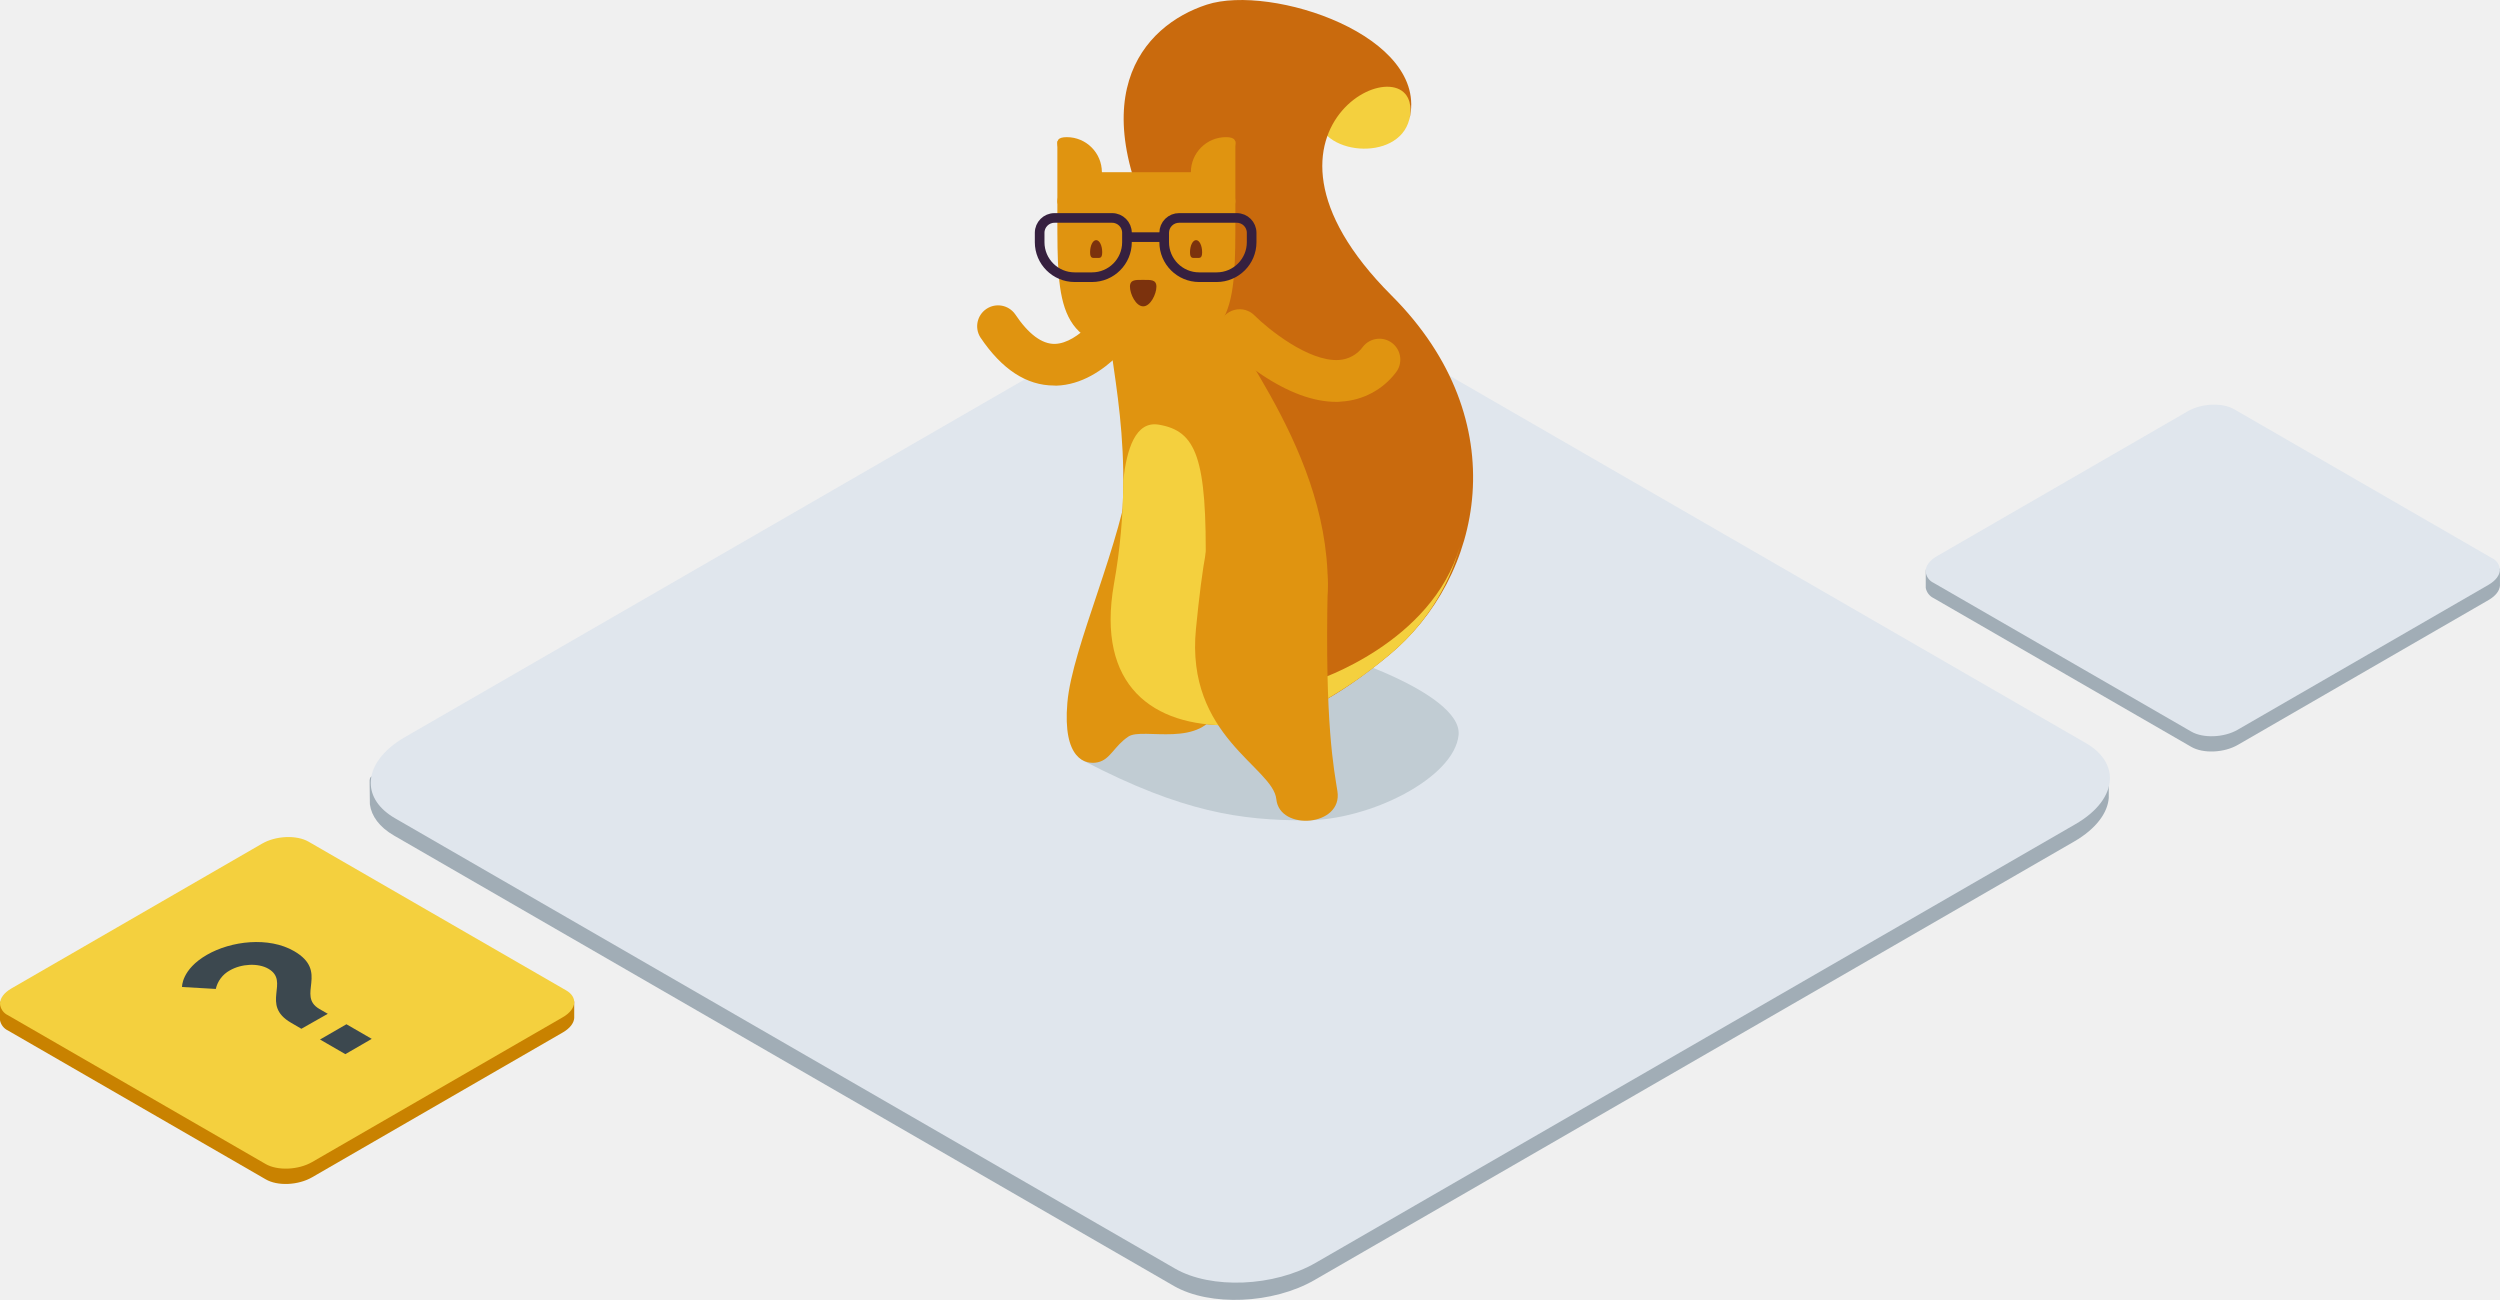
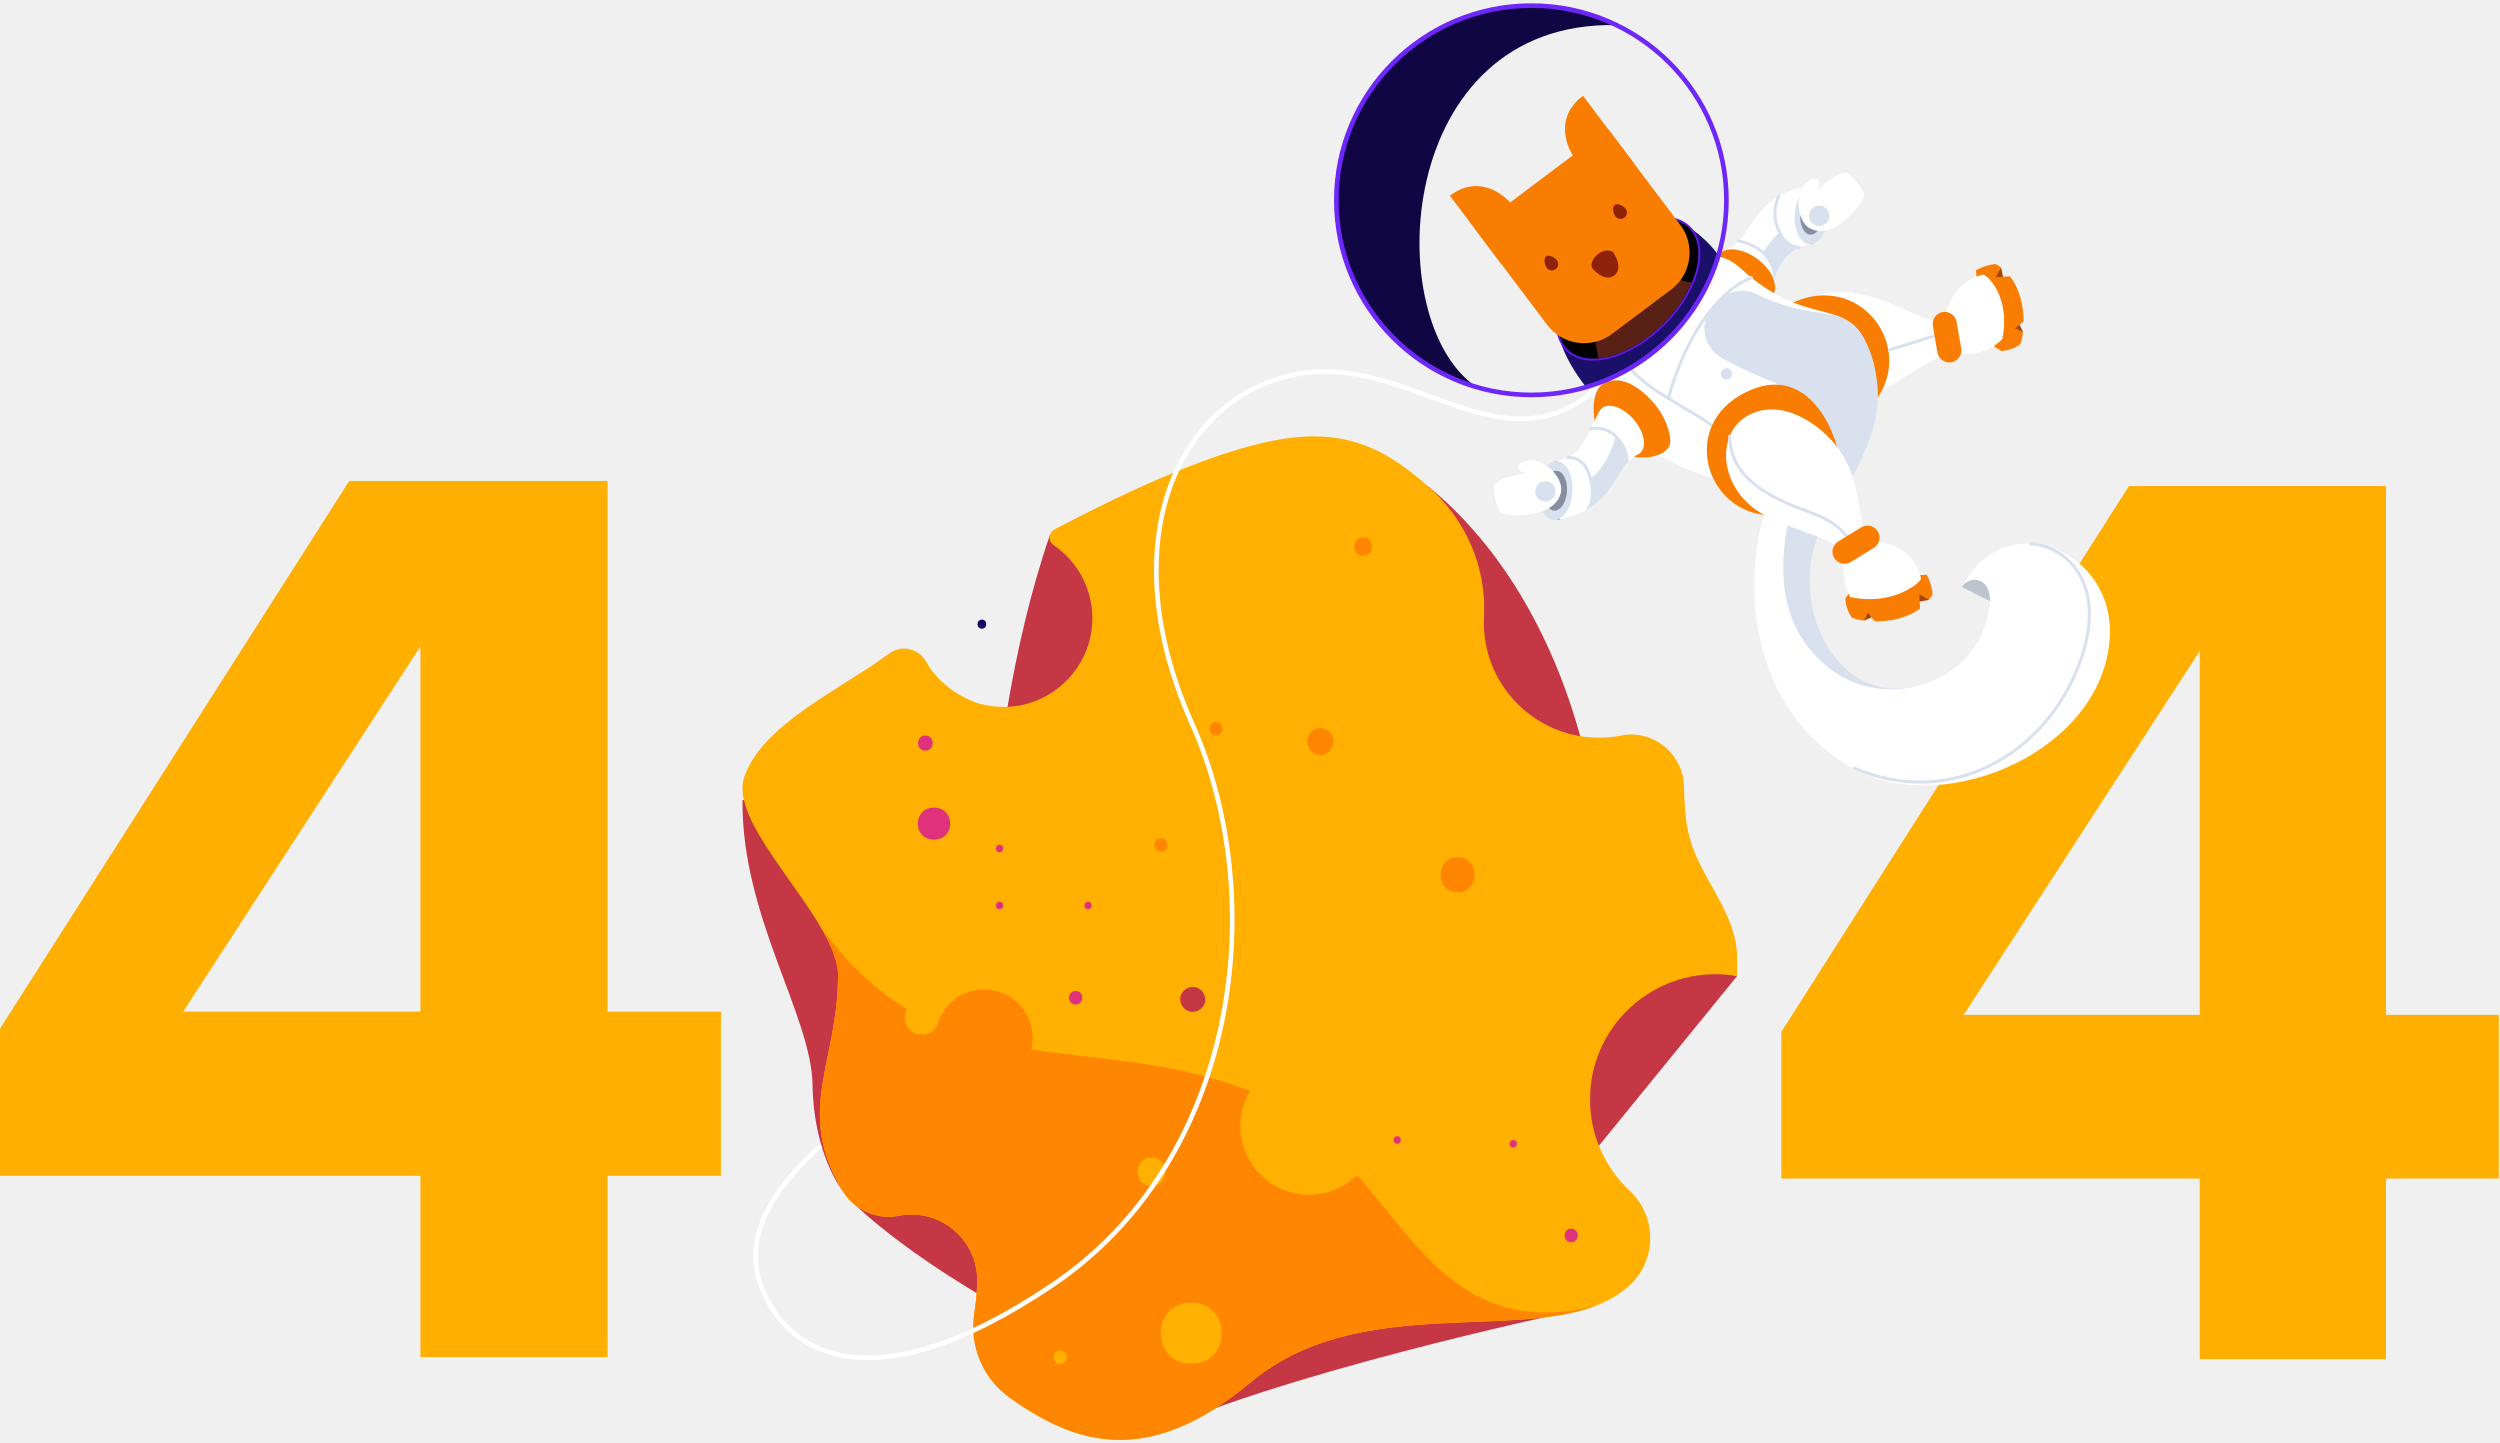
- <svg xmlns="http://www.w3.org/2000/svg" id="ilustra" viewBox="0 0 777.62 404.32">
+ <svg xmlns="http://www.w3.org/2000/svg" xmlns:xlink="http://www.w3.org/1999/xlink" width="539px" height="311px" viewBox="0 0 539 311" version="1.1">
  <defs>
-     <style>.cls-1{fill:#a1adb6;}.cls-2{fill:#e0e6ed;}.cls-3{fill:#c98200;}.cls-4{fill:#f4d03e;}.cls-5{fill:#3c484f;}.cls-6{fill:#c1ccd3;}.cls-7{fill:#c96a0d;}.cls-8{fill:#e09410;}.cls-9{fill:#7c320d;}.cls-10{fill:none;stroke:#36203f;stroke-miterlimit:10;stroke-width:3px;}</style>
+     <polygon id="path-1" points="0.244 0.23 76.935 0.23 76.935 79.185 0.244 79.185" />
  </defs>
-   <path class="cls-1" d="M365.14,400,122.54,259.89c-4.55-2.63-7-6.06-7.49-9.71,0-.28-.07-6.33-.08-6.61-.22-5.1,3.42,1.25,10.72-3L362,104.19c13-7.48,32.56-8.3,43.78-1.82L648.36,242.44c5.18,3,7.66-4.19,7.57,0,0,.17,0,5.54,0,5.71-.34,4.74-4,9.67-10.69,13.56L408.91,398.13C396,405.61,376.36,406.43,365.14,400Z" />
-   <path class="cls-2" d="M365.49,394.59l-35.41-20.44L122.89,254.53c-5.07-2.93-7.57-6.85-7.57-11,0-5,3.62-10.22,10.72-14.31L362.34,92.83c13-7.48,32.56-8.29,43.78-1.81L648.71,231.08c5.24,3,7.73,7.11,7.57,11.36-.19,4.85-3.81,9.93-10.71,13.91L409.26,392.78C396.3,400.26,376.71,401.07,365.49,394.59Z" />
-   <path class="cls-3" d="M82.62,366.81,2.5,320.55A4.47,4.47,0,0,1,0,317.35c0-.09,0-5.07,0-5.16-.07-1.69,1.13.41,3.54-1l78-45.06c4.28-2.47,10.75-2.73,14.45-.59l80.12,46.25c1.71,1,2.53-1.39,2.5,0,0,.06,0,4.81,0,4.87-.11,1.56-1.31,3.19-3.53,4.47l-78,45.06C92.79,368.68,86.32,369,82.62,366.81Z" />
-   <path class="cls-4" d="M82.62,362.06,2.5,315.8A4.31,4.31,0,0,1,0,312.19c0-1.65,1.2-3.38,3.54-4.73l78-45.06c4.28-2.47,10.75-2.73,14.45-.59l80.12,46.25c1.73,1,2.55,2.35,2.5,3.75-.06,1.6-1.26,3.28-3.54,4.59l-78,45.06C92.79,363.93,86.32,364.2,82.62,362.06Z" />
-   <path class="cls-5" d="M90.54,318.13c-9.69-5.59-.2-12.84-7.08-16.81-3.14-1.81-8.35-1.58-12,.54a8.79,8.79,0,0,0-4.34,5.75L56.62,307s-.2-5.43,7.74-10c7.55-4.36,19.23-5.71,27.11-1.16,11,6.36.67,13.8,7.88,18l2.61,1.5L93.74,320Zm9,5.21,8.22-4.75,7.87,4.55-8.21,4.75Z" />
-   <path class="cls-1" d="M681.59,232.31l-80.12-46.25a4.48,4.48,0,0,1-2.47-3.2c0-.09,0-5.08,0-5.17-.07-1.68,1.13.42,3.54-1l78-45.06c4.28-2.47,10.75-2.74,14.45-.6l80.12,46.26c1.71,1,2.53-1.39,2.5,0,0,.05,0,4.81,0,4.86-.11,1.57-1.31,3.2-3.53,4.48l-78,45.06C691.76,234.19,685.29,234.45,681.59,232.31Z" />
-   <path class="cls-2" d="M681.59,227.56l-80.12-46.25a4.32,4.32,0,0,1-2.5-3.62c0-1.64,1.2-3.37,3.54-4.72l78-45.06c4.28-2.47,10.75-2.74,14.45-.6l80.12,46.26a4.23,4.23,0,0,1,2.5,3.75c-.06,1.6-1.26,3.27-3.54,4.59L696,227C691.76,229.44,685.29,229.7,681.59,227.56Z" />
-   <path class="cls-6" d="M337.33,236.79c30.65,15.93,48.79,18.38,68.79,18.38s46.24-13.21,47.57-26.54-42.31-28.31-62-30.67S321.62,228.61,337.33,236.79Z" />
-   <path class="cls-4" d="M438.36,37.15c-3.44,13.59-28.5,11-28.5-1.5s15.5-15.5,15.5-15.5S441.56,24.51,438.36,37.15Z" />
-   <path class="cls-7" d="M387.86,222.15s9.7,10,44-18.21c29.52-24.29,39.93-73.07,1-112-53.94-53.94,11-81.15,5.52-54.79,6.5-26-43-42.21-63-35.71s-41,29.5-10.5,80.5S408.86,219.65,387.86,222.15Z" />
-   <path class="cls-8" d="M352,144.1c-3,25-18.5,57-20,74.5s5.57,19.39,9.5,18.5,5-5,9.5-8,23,4,28-9S352,144.1,352,144.1Z" />
-   <path class="cls-4" d="M409.36,211.65l1.85,6.64a133.72,133.72,0,0,0,20.63-14.35,67.26,67.26,0,0,0,22.27-34C445.36,200.15,409.36,211.65,409.36,211.65Z" />
-   <path class="cls-8" d="M327.88,119.92c-8.58,0-16.29-5.06-22.95-15a6.5,6.5,0,0,1,10.81-7.21c4.18,6.26,8.38,9.34,12.4,9.26,7.41-.22,15-10.39,17.09-13.94a6.5,6.5,0,0,1,11.21,6.57c-1.19,2-12.1,19.9-27.92,20.36Z" />
-   <path class="cls-8" d="M382.5,225.6c-23.66.34-41.63-12.1-36-44,7.5-42.5-1.83-67.83-2.5-88.83-.66-17.67,33-16.67,33-4.33s36,48.09,36,93.38C413,206.1,382.5,225.6,382.5,225.6Z" />
-   <path class="cls-8" d="M415.66,125c-7.12,0-15-2.91-23.55-8.67a80.72,80.72,0,0,1-11-8.94,6.5,6.5,0,1,1,9.19-9.19c4,4,16.66,14.32,26.1,13.78a10,10,0,0,0,7.58-4.17,6.5,6.5,0,1,1,10.17,8.1,23,23,0,0,1-17,9C416.63,125,416.14,125,415.66,125Z" />
-   <path class="cls-4" d="M375,177.1c.5-35-3-43-14.5-45-7.38-1.28-10,7.74-11.1,17.14a184.84,184.84,0,0,1-2.9,32.36c-5.63,31.9,12.34,44.34,36,44C378.5,221.6,374.5,212.1,375,177.1Z" />
-   <path class="cls-8" d="M413,181.82c-1,43.78,2,57.69,3,64.28,1.75,11-18,12.5-19,2.5s-28.3-19.57-25-53c4-40.5,8-47,24-47S413,181.82,413,181.82Z" />
-   <path class="cls-8" d="M328.89,43.89V67.41c0,27.69,0,41.53,27.69,41.53s27.68-13.84,27.68-41.53V43.89l-13.84,9.68H342.74Z" />
-   <path class="cls-9" d="M373.92,78.46c0,2.07-.85,1.76-1.88,1.76s-1.89.31-1.89-1.76.85-3.77,1.89-3.77S373.92,76.38,373.92,78.46Z" />
-   <path class="cls-9" d="M342.84,78.46c0,2.07-.85,1.76-1.88,1.76s-1.89.31-1.89-1.76.85-3.77,1.89-3.77S342.84,76.38,342.84,78.46Z" />
-   <path class="cls-9" d="M359.7,89.17c0,2.28-1.84,6.12-4.11,6.12s-4.12-3.84-4.12-6.12,1.84-2.11,4.12-2.11S359.7,86.9,359.7,89.17Z" />
-   <path class="cls-10" d="M328,67.79h17.92a4.62,4.62,0,0,1,4.62,4.62v2.93a10.88,10.88,0,0,1-10.88,10.88h-5.4a10.88,10.88,0,0,1-10.88-10.88V72.41A4.62,4.62,0,0,1,328,67.79Z" />
-   <path class="cls-10" d="M366.78,67.79h17.92a4.62,4.62,0,0,1,4.62,4.62v2.93a10.88,10.88,0,0,1-10.88,10.88H373a10.88,10.88,0,0,1-10.88-10.88V72.41A4.62,4.62,0,0,1,366.78,67.79Z" />
-   <path class="cls-8" d="M342.74,53.57a10.91,10.91,0,0,1-10.92,10.91c-6,0-.91-4.88-.91-10.91s-5.11-10.91.91-10.91A10.92,10.92,0,0,1,342.74,53.57Z" />
-   <path class="cls-8" d="M382.25,53.57c0,6,5.11,10.91-.92,10.91a10.91,10.91,0,1,1,0-21.82C387.36,42.66,382.25,47.55,382.25,53.57Z" />
-   <line class="cls-10" x1="349.34" y1="73.76" x2="363.3" y2="73.76" />
+   <g id="Desktop" stroke="none" stroke-width="1" fill="none" fill-rule="evenodd">
+     <g id="9.0-D-ERROR-404" transform="translate(-430, -137)">
+       <g id="404" transform="translate(430, 138)">
+         <g transform="translate(0, 92.75182)">
+           <path d="M211.695,39.84 C210.436,39.84 210.434,41.793 211.695,41.793 C212.954,41.793 212.956,39.84 211.695,39.84" id="Fill-1" fill="#170762" />
+           <path d="M251.238,214.051 C283.3,200.332 343.549,187.944 343.549,187.944 L301.239,152.85 L256.624,191.905 L251.238,214.051 Z" id="Fill-3" fill="#C63746" />
+           <path d="M307.904,11.105 C338.696,36.296 343.583,78.722 343.583,78.722 L290.634,74.099 L307.904,11.105 Z" id="Fill-5" fill="#C63746" />
+           <path d="M215.129,187.702 C215.129,187.702 196.887,177.67 184.499,166.152 C182.91,164.675 227.712,170.392 227.712,170.392 C227.712,170.392 229.665,187.702 215.129,187.702" id="Fill-7" fill="#C63746" />
+           <path d="M160.081,78.722 C159.829,103.783 174.948,125.161 175.182,140.124 C175.415,155.081 181.534,162.8 181.534,162.8 L212.181,87.967 L160.081,78.722" id="Fill-9" fill="#C63746" />
+           <polygon id="Fill-11" fill="#C63746" points="374.516 116.69 338.696 160.679 319.145 134.664 331.364 107.478" />
+           <path d="M226.364,21.606 C217.66,46.796 215.079,74.099 215.079,74.099 L256.624,67.697 L241.961,25.322 L226.364,21.606 Z" id="Fill-13" fill="#C63746" />
+           <g id="Group-17" transform="translate(159.79, 0.296769)" fill="#FFB000">
+             <path d="M49.98,57.2 C45.737,55.453 42.091,52.537 39.875,48.589 C38.286,45.756 34.583,44.897 31.964,46.823 C21.054,54.846 4.764,62.03 0.71,73.342 C-3.15,84.117 20.886,104.094 20.886,116.194 C20.886,135.075 11.534,145.294 21.753,162.519 C24.256,166.737 29.154,169.038 33.971,168.08 C35.195,167.837 36.477,167.751 37.793,167.846 C44.713,168.345 50.318,173.911 50.849,180.813 C50.98,182.514 50.808,185.348 50.382,188.299 C49.264,196.05 52.697,203.776 59.173,208.197 C73.137,217.73 88.33,221.935 109.869,203.963 C135.579,182.511 175.024,198.069 191.45,183.163 C197.462,177.706 197.509,168.237 191.578,162.692 C186.31,157.767 183.018,150.764 183.018,142.992 C183.018,128.078 195.132,115.988 210.076,115.988 C211.662,115.988 213.215,116.132 214.727,116.393 L214.727,112.418 C214.727,102.97 206.942,95.451 204.541,86.765 C203.526,83.092 203.391,79.232 203.269,75.416 C203.044,68.425 196.619,63.175 189.742,64.53 C187.923,64.888 186.032,65.048 184.092,64.984 C171.074,64.558 160.506,53.955 160.144,40.961 C160.125,40.282 160.134,39.61 160.169,38.944 C160.732,28.229 156.211,17.864 148.112,10.807 C141.309,4.877 134.276,0.029 123.319,0.029 C107.296,0.029 82.476,12.293 67.575,20.066 C66.23,20.767 66.127,22.641 67.379,23.496 C72.651,27.095 76.028,33.256 75.703,40.183 C75.317,48.422 69.604,55.35 61.957,57.599 C56.417,59.272 51.298,57.743 49.98,57.2" id="Fill-15" />
+           </g>
+           <path d="M270.638,142.891 L268.731,141.199 C267.437,143.395 266.691,145.952 266.691,148.685 C266.691,155.512 271.327,161.256 277.628,162.96 C270.733,158.302 270.638,142.891 270.638,142.891" id="Fill-18" fill="#BA2BFC" />
+           <path d="M193.761,168.377 C194.985,168.134 196.267,168.048 197.583,168.143 C204.502,168.641 210.108,174.208 210.64,181.111 C210.782,182.965 210.565,186.169 210.05,189.403 C208.931,196.432 211.87,203.485 217.685,207.604 C232.003,217.749 247.461,222.781 269.659,204.26 C291.95,185.66 324.564,194.879 343.55,187.945 C303.666,197.285 301.23,152.846 267.299,140.657 C233.359,128.465 201.841,141.168 176.786,105.879 C179.084,109.743 180.677,113.378 180.677,116.491 C180.677,135.372 171.324,145.591 181.543,162.816 C184.046,167.034 188.944,169.335 193.761,168.377" id="Fill-20" fill="#FF8600" />
+           <path d="M297.059,149.045 C297.059,157.215 290.423,163.838 282.237,163.838 C274.051,163.838 267.415,157.215 267.415,149.045 C267.415,140.876 274.051,134.253 282.237,134.253 C290.423,134.253 297.059,140.876 297.059,149.045" id="Fill-22" fill="#FFB000" />
+           <path d="M222.654,130.033 C222.654,135.805 217.965,140.485 212.181,140.485 C206.397,140.485 201.708,135.805 201.708,130.033 C201.708,124.261 206.397,119.581 212.181,119.581 C217.965,119.581 222.654,124.261 222.654,130.033" id="Fill-24" fill="#FF8600" />
+           <path d="M259.861,121.711 C259.795,120.248 258.672,119.011 257.155,119.011 C255.739,119.011 254.383,120.253 254.449,121.711 C254.514,123.174 255.638,124.412 257.155,124.412 C258.57,124.412 259.926,123.169 259.861,121.711" id="Fill-26" fill="#C63746" />
+           <path d="M314.257,91.04 C309.37,91.04 309.362,98.619 314.257,98.619 C319.144,98.619 319.152,91.04 314.257,91.04" id="Fill-28" fill="#FF8600" />
+           <path d="M198.763,121.732 C193.876,121.732 193.868,129.311 198.763,129.311 C203.65,129.311 203.658,121.732 198.763,121.732" id="Fill-30" fill="#FFB000" />
+           <path d="M284.648,63.241 C280.925,63.241 280.919,69.016 284.648,69.016 C288.372,69.016 288.378,63.241 284.648,63.241" id="Fill-32" fill="#FF8600" />
+           <path d="M293.892,22.117 C291.332,22.117 291.328,26.087 293.892,26.087 C296.452,26.087 296.456,22.117 293.892,22.117" id="Fill-34" fill="#FF8600" />
+           <path d="M250.324,86.956 C248.463,86.956 248.459,89.844 250.324,89.844 C252.186,89.844 252.189,86.956 250.324,86.956" id="Fill-36" fill="#FF8600" />
+           <path d="M262.178,61.923 C260.316,61.923 260.313,64.811 262.178,64.811 C264.039,64.811 264.043,61.923 262.178,61.923" id="Fill-38" fill="#FF8600" />
+           <path d="M256.829,187.088 C248.056,187.088 248.042,200.263 256.829,200.263 C265.603,200.263 265.617,187.088 256.829,187.088" id="Fill-40" fill="#FFB000" />
+           <path d="M248.274,155.817 C244.318,155.817 244.311,161.953 248.274,161.953 C252.23,161.953 252.236,155.817 248.274,155.817" id="Fill-42" fill="#FFB000" />
+           <path d="M228.586,197.445 C226.725,197.445 226.721,200.332 228.586,200.332 C230.448,200.332 230.451,197.445 228.586,197.445" id="Fill-44" fill="#FFB000" />
+           <path d="M201.374,80.373 C196.716,80.373 196.708,87.272 201.374,87.272 C206.032,87.272 206.04,80.373 201.374,80.373" id="Fill-46" fill="#E0317B" />
+           <path d="M199.51,64.831 C197.412,64.831 197.409,68.085 199.51,68.085 C201.608,68.085 201.612,64.831 199.51,64.831" id="Fill-48" fill="#E0317B" />
+           <path d="M215.512,88.37 C214.463,88.37 214.461,89.997 215.512,89.997 C216.561,89.997 216.563,88.37 215.512,88.37" id="Fill-50" fill="#E0317B" />
+           <path d="M215.512,100.655 C214.463,100.655 214.461,102.282 215.512,102.282 C216.561,102.282 216.563,100.655 215.512,100.655" id="Fill-52" fill="#E0317B" />
+           <path d="M301.239,151.223 C300.19,151.223 300.188,152.85 301.239,152.85 C302.288,152.85 302.29,151.223 301.239,151.223" id="Fill-54" fill="#E0317B" />
+           <path d="M234.592,100.655 C233.543,100.655 233.541,102.282 234.592,102.282 C235.641,102.282 235.642,100.655 234.592,100.655" id="Fill-56" fill="#E0317B" />
+           <path d="M326.264,152.036 C325.215,152.036 325.213,153.663 326.264,153.663 C327.313,153.663 327.314,152.036 326.264,152.036" id="Fill-58" fill="#E0317B" />
+           <path d="M231.905,119.894 C230.017,119.894 230.014,122.823 231.905,122.823 C233.793,122.823 233.797,119.894 231.905,119.894" id="Fill-60" fill="#E0317B" />
+           <path d="M338.749,171.155 C336.861,171.155 336.858,174.083 338.749,174.083 C340.637,174.083 340.641,171.155 338.749,171.155" id="Fill-62" fill="#E0317B" />
+           <g id="Group-68" transform="translate(383.7967, 11.03514)" fill="#FFAF00">
+             <path d="M39.566,114.023 L90.468,114.023 L90.468,35.567 L39.566,114.023 Z M90.468,149.301 L0.259,149.301 L0.259,117.692 L75.197,0.008 L130.625,0.008 L130.625,114.023 L154.945,114.023 L154.945,149.301 L130.625,149.301 L130.625,188.247 L90.468,188.247 L90.468,149.301 Z" id="Fill-66" />
+           </g>
+           <path d="M39.495,124.348 L90.64,124.348 L90.64,45.622 L39.495,124.348 Z M90.64,159.746 L0,159.746 L0,128.029 L75.297,9.941 L130.988,9.941 L130.988,124.348 L155.424,124.348 L155.424,159.746 L130.988,159.746 L130.988,198.825 L90.64,198.825 L90.64,159.746 Z" id="Fill-64" fill="#FFAF00" />
+         </g>
+         <g id="squirrel" transform="translate(287.9024, 0)">
+           <path d="M135.074,125.557 L145.54,130.819 C145.54,130.819 140.549,114.992 135.074,125.557" id="Fill-1" fill="#BDC4D0" />
+           <polygon id="Fill-3" fill="#A24502" points="148.26 70.571 144.896 63.461 143.544 56.7 141.752 57.498 145.698 71.028" />
+           <path d="M146.552,69.768 L148.383,68.293 C148.375,65.184 147.661,61.407 145.448,58.58 L142.368,58.76 L143.544,56.7 C143.168,56.415 142.765,56.151 142.334,55.914 C139.804,56.224 138.109,57.257 138.109,57.257 L138.31,59.278 L142.095,73.735 L143.615,74.697 C146.314,74.431 147.678,73.184 147.678,73.184 C147.92,72.583 148.132,71.67 148.26,70.571 L146.552,69.768 Z" id="Fill-5" fill="#F87D00" />
+           <path d="M132.366,74.918 C140.16,76.644 143.801,72.056 143.801,72.056 C145.651,62.936 140.442,58.122 139.594,58.208 C130.817,60.389 131.168,70.798 131.168,70.798 L132.366,74.918 Z" id="Fill-7" fill="#FFFFFF" />
+           <path d="M99.911,64.664 C111.949,56.817 125.152,68.708 130.465,68.226 C132.236,71.6 131.592,75.674 131.592,75.674 C128.05,75.674 112.794,88.154 107.568,87.313 C102.288,86.464 99.911,64.664 99.911,64.664" id="Fill-9" fill="#FFFFFF" />
+           <path d="M98.081,64.518 C114.001,56.589 127.236,76.279 114.022,87.991 C103.898,73.368 98.081,64.518 98.081,64.518" id="Fill-11" fill="#F87D00" />
+           <path d="M119.425,74.434 L131.168,70.798" id="Stroke-13" stroke="#D9E0EE" stroke-width="0.659" stroke-linecap="round" stroke-linejoin="round" />
+           <path d="M133.942,68.388 L134.933,74.115 C135.176,75.521 134.223,76.87 132.814,77.113 C131.405,77.355 130.054,76.404 129.81,74.998 L128.819,69.271 C128.576,67.865 129.529,66.516 130.938,66.274 C132.347,66.031 133.698,66.983 133.942,68.388" id="Fill-15" fill="#F87D00" />
+           <path d="M123.671,147.269 C105.067,149.878 96.983,124.556 105.865,111.061 C114.748,97.566 118.416,88.407 116.436,79.182 C114.456,69.956 105.72,73.861 105.72,73.861 L102.937,86.73 C102.937,86.73 92.629,106.767 93.714,123.673 C94.799,140.58 103.912,153.514 120.965,153.514 C138.019,153.514 129.587,146.44 123.671,147.269" id="Fill-17" fill="#D9E0EE" />
+           <g id="Group-21" transform="translate(90.06754, 89.16942)">
+             <mask id="mask-2" fill="white">
+               <use xlink:href="#path-1" />
+             </mask>
+             <g id="Clip-20" />
+             <path d="M14.855,0.548 C2.12,29.352 4.847,45.142 16.884,54.241 C28.92,63.341 49.317,57.238 51.023,39.981 C51.584,34.312 46.69,33.647 45.007,36.388 C54.128,18.672 78.155,28.242 76.887,47.435 C75.277,71.802 41.639,85.999 22.279,75.892 C2.416,65.523 -4.115,40.715 3.08,18.029 C9.938,-3.594 14.855,0.548 14.855,0.548" id="Fill-19" fill="#FFFFFF" mask="url(#mask-2)" />
+           </g>
+           <path d="M102.586,39.02 C89.324,41.087 90.419,50.165 84.581,52.69 C83.644,53.211 83.175,54.371 83.425,55.968 C83.868,58.798 86.397,61.928 89.074,62.96 C90.662,63.572 91.94,63.304 92.629,62.398 C95.497,57.75 96.396,52.424 102.554,51.618 C103.396,49.261 102.586,39.02 102.586,39.02" id="Fill-22" fill="#FFFFFF" />
+           <g id="Group-27" transform="translate(102.5054, 38.66233)">
+             <path d="M0.124,0.358 C1.585,5.969 0.074,12.955 0.074,12.955" id="Fill-24" fill="#FFFFFF" />
+             <path d="M0.124,0.358 C1.585,5.969 0.074,12.955 0.074,12.955" id="Stroke-26" stroke="#878EA0" stroke-width="0.659" />
+           </g>
+           <path d="M99.749,49.536 C98.539,46.939 98.894,42.934 100.543,40.59 C102.191,38.246 104.509,38.451 105.719,41.048 C106.929,43.645 106.574,47.651 104.925,49.995 C103.277,52.339 100.959,52.133 99.749,49.536" id="Fill-28" fill="#D9E0EE" />
+           <path d="M100.711,48.172 C99.891,46.413 100.132,43.699 101.249,42.11 C102.366,40.521 103.936,40.659 104.756,42.418 C105.575,44.178 105.335,46.892 104.218,48.48 C103.101,50.069 101.531,49.931 100.711,48.172" id="Fill-30" fill="#878EA0" />
+           <path d="M99.911,52.361 C99.911,52.361 96.432,52.381 95.071,47.221 C94.178,43.833 95.602,41.309 95.602,41.309" id="Stroke-32" stroke="#D9E0EE" stroke-width="0.659" stroke-linecap="round" stroke-linejoin="round" />
+           <path d="M94.723,58.469 C94.723,57.22 93.825,54.905 92.188,53.452 C89.812,51.344 86.988,50.978 86.988,50.978" id="Stroke-34" stroke="#D9E0EE" stroke-width="0.659" stroke-linecap="round" stroke-linejoin="round" />
+           <path d="M102.215,48.187 C99.126,46.256 99.236,40.104 101.753,38.225 C104.271,36.345 104.937,38.653 103.87,39.885 C105.372,38.672 109.434,35.092 110.897,36.596 C112.359,38.1 114.223,40.211 114.005,41.332 C113.787,42.453 107.712,51.123 102.215,48.187" id="Fill-36" fill="#FFFFFF" />
+           <path d="M102.632,46.936 C103.407,47.866 104.792,47.994 105.724,47.22 C106.656,46.446 106.784,45.065 106.009,44.134 C105.233,43.203 103.848,43.076 102.916,43.849 C101.984,44.623 101.856,46.005 102.632,46.936" id="Fill-38" fill="#D9E0EE" />
+           <path d="M81.698,55.111 C82.269,54.016 83.532,52.439 86.305,52.817 C89.699,53.279 93.694,56.323 94.565,59.508 C95.434,62.687 93.77,62.792 92.747,63.614 C91.617,64.708 89.994,64.502 89.994,64.502 L80.974,57.009 C80.974,57.009 81.058,55.891 81.698,55.111" id="Fill-40" fill="#F87D00" />
+           <path d="M95.776,49.147 C94.399,49.97 92.188,53.453 92.188,53.453 C94.232,55.483 94.69,57.377 94.776,58.365 C96.029,55.889 97.313,53.647 99.743,52.443 C97.64,51.945 96.643,50.462 95.776,49.147" id="Fill-42" fill="#D9E0EE" />
+           <path d="M61.713,91.694 C61.713,91.694 79.961,107.193 97.344,102.613 C114.726,98.034 118.676,84.896 114.022,72.07 C109.272,63.323 101.109,69.475 87.298,56.788 C73.486,44.101 54.068,82.467 54.068,82.467 C54.068,82.467 59.997,90.356 61.713,91.694" id="Fill-44" fill="#FFFFFF" />
+           <path d="M63.545,78.377 C68.827,84.89 81.145,88.688 85.952,95.084" id="Stroke-46" stroke="#D9E0EE" stroke-width="0.659" stroke-linecap="round" stroke-linejoin="round" />
+           <path d="M108.3,67.133 C108.311,67.136 108.321,67.139 108.332,67.142 C110.628,67.995 112.501,69.268 114.022,72.07 C119.911,82.913 115.783,95.217 102.291,100.93 C102.291,100.93 109.07,93.023 102.937,86.731 C98.015,81.68 92.188,81.303 83.354,76.183 C79.43,73.909 78.262,68.88 81.246,65.469 C81.833,64.799 82.412,64.189 82.962,63.643 C85.02,61.603 88.171,61.088 90.76,62.392 C98.252,66.165 103.94,66.111 108.3,67.133" id="Fill-48" fill="#D9E0EE" />
+           <path d="M55.963,90.078 C55.963,90.078 54.497,82.895 58.387,81.387 C61.898,80.027 65.573,82.454 68.406,85.614 C71.24,88.774 72.206,92.298 72.208,94.117 C72.212,96.811 68.018,98.148 64.412,97.46 C60.806,96.771 55.963,90.078 55.963,90.078" id="Fill-50" fill="#F87D00" />
+           <path d="M54.067,82.467 C48.488,75.377 48.015,70.505 48.015,70.505 L75.706,47.696 C80.37,50.537 82.597,54.075 82.597,54.075 C76.534,73.297 59.67,81.65 54.067,82.467" id="Fill-52" fill="#1A106A" />
+           <path d="M60.619,4.414 C55.072,1.724 48.845,0.214 42.264,0.214 C19.041,0.214 0.214,19.002 0.214,42.179 C0.214,61.268 12.987,77.377 30.468,82.466 C9.449,68.416 12.714,3.374 60.619,4.414" id="Fill-54" fill="#100644" />
+           <path d="M84.313,42.178 C84.313,65.355 65.487,84.143 42.264,84.143 C19.041,84.143 0.214,65.355 0.214,42.178 C0.214,19.002 19.041,0.214 42.264,0.214 C65.487,0.214 84.313,19.002 84.313,42.178 Z" id="Stroke-56" stroke="#6E27F9" />
+           <path d="M55.57,76.551 C52.861,76.551 50.704,75.61 49.335,73.829 C47.731,71.743 47.372,68.64 48.325,65.09 C50.502,56.984 58.88,48.623 67.002,46.451 C68.306,46.102 69.555,45.926 70.716,45.926 C73.425,45.926 75.582,46.867 76.951,48.649 C78.555,50.734 78.913,53.838 77.96,57.387 C75.784,65.493 67.406,73.854 59.284,76.026 C57.98,76.375 56.73,76.551 55.57,76.551" id="Fill-58" fill="#000000" />
+           <path d="M70.716,45.712 L70.716,45.712 C69.536,45.712 68.268,45.891 66.946,46.245 C58.758,48.434 50.312,56.863 48.118,65.035 C47.147,68.65 47.519,71.819 49.164,73.958 C50.576,75.795 52.791,76.765 55.57,76.765 C56.749,76.765 58.017,76.586 59.339,76.233 C67.527,74.043 75.973,65.614 78.168,57.442 C79.138,53.827 78.766,50.658 77.121,48.519 C75.709,46.682 73.495,45.712 70.716,45.712 M70.716,46.14 C76.5,46.14 79.564,50.587 77.753,57.332 C75.591,65.384 67.297,73.662 59.228,75.819 C57.917,76.17 56.692,76.337 55.57,76.337 C49.786,76.337 46.722,71.89 48.532,65.145 C50.694,57.093 58.988,48.816 67.057,46.658 C68.369,46.307 69.594,46.14 70.716,46.14" id="Fill-60" fill="#5E18E7" />
+           <path d="M69.925,50.711 C69.925,41.34 54.745,64.907 54.745,64.907 L56.701,76.279 C57.502,76.204 58.344,76.056 59.228,75.819 C66.46,73.885 73.869,67.035 76.886,59.837 C76.886,59.837 69.925,60.082 69.925,50.711" id="Fill-62" fill="#592015" />
+           <path d="M30.083,48.346 L58.789,26.811 L74.364,47.485 C76.298,50.053 76.801,53.249 76.009,56.124 C75.443,58.175 74.218,60.061 72.382,61.439 L59.639,70.999 C57.435,72.652 54.769,73.257 52.238,72.9 C49.709,72.542 47.316,71.221 45.659,69.022 L30.083,48.346 Z" id="Fill-64" fill="#F87D00" />
+           <path d="M35.796,55.93 L24.689,41.186 C31.865,35.803 37.685,42.644 37.685,42.644 C37.685,42.644 42.973,50.547 35.796,55.93" id="Fill-66" fill="#F87D00" />
+           <path d="M64.502,34.395 L53.395,19.651 C46.218,25.035 51.187,32.514 51.187,32.514 C51.187,32.514 57.326,39.779 64.502,34.395" id="Fill-68" fill="#F87D00" />
+           <path d="M59.84,53.332 C59.128,52.824 57.883,52.837 56.636,53.773 C55.388,54.709 55.028,56.044 55.322,56.722 C56.26,57.967 58.441,59.649 60.116,58.393 C61.79,57.137 60.778,54.578 59.84,53.332" id="Fill-70" fill="#8E220A" />
+           <path d="M47.773,55.11 C48.228,55.715 48.107,56.573 47.5,57.028 C46.894,57.483 46.033,57.361 45.578,56.756 C45.122,56.152 44.829,54.742 45.435,54.287 C46.041,53.833 47.317,54.505 47.773,55.11" id="Fill-72" fill="#8E220A" />
+           <path d="M62.58,44.002 C63.035,44.606 62.914,45.465 62.308,45.92 C61.701,46.375 60.84,46.253 60.385,45.649 C59.929,45.044 59.636,43.634 60.242,43.179 C60.849,42.725 62.124,43.397 62.58,44.002" id="Fill-74" fill="#8E220A" />
+           <path d="M47.773,111.061 C60.972,108.628 59.626,99.584 65.393,96.9 C66.315,96.352 66.751,95.18 66.457,93.591 C65.936,90.774 63.321,87.715 60.617,86.757 C59.013,86.189 57.743,86.493 57.079,87.418 C54.341,92.143 53.59,97.491 47.456,98.467 C46.679,100.846 47.773,111.061 47.773,111.061" id="Fill-76" fill="#FFFFFF" />
+           <g id="Group-81" transform="translate(47.17824, 98.15797)">
+             <path d="M0.913,12.903 C-0.786,7.32 0.427,0.31 0.427,0.31" id="Fill-78" fill="#FFFFFF" />
+             <path d="M0.913,12.903 C-0.786,7.32 0.427,0.31 0.427,0.31" id="Stroke-80" stroke="#878EA0" stroke-width="0.659" />
+           </g>
+           <path d="M50.317,100.47 C51.599,103.033 51.354,107.047 49.772,109.435 C48.189,111.824 45.867,111.682 44.585,109.12 C43.304,106.557 43.548,102.543 45.131,100.155 C46.714,97.766 49.036,97.908 50.317,100.47" id="Fill-82" fill="#D9E0EE" />
+           <path d="M49.394,101.861 C50.262,103.597 50.096,106.316 49.024,107.935 C47.951,109.554 46.378,109.459 45.51,107.723 C44.642,105.988 44.807,103.268 45.88,101.649 C46.953,100.031 48.526,100.125 49.394,101.861" id="Fill-84" fill="#878EA0" />
+           <path d="M48.672,105.034 C49.162,101.431 44.356,97.578 41.297,98.304 C38.239,99.032 39.589,101.019 41.22,100.989 C39.325,101.364 33.969,102.188 34.19,104.271 C34.412,106.355 34.844,109.134 35.847,109.685 C36.85,110.236 47.413,111.127 48.672,105.034" id="Fill-86" fill="#FFFFFF" />
+           <path d="M47.441,104.552 C47.661,105.742 46.873,106.885 45.68,107.105 C44.488,107.325 43.343,106.538 43.122,105.348 C42.902,104.158 43.691,103.015 44.883,102.796 C46.075,102.576 47.221,103.362 47.441,104.552" id="Fill-88" fill="#D9E0EE" />
+           <path d="M60.501,92.907 C58.278,100.733 54.997,101.874 54.817,102.353 C54.638,102.833 55.984,106.244 54,108.972 C59.479,106.003 60.517,101.28 63.234,98.467 C63.16,95.312 60.857,92.711 60.501,92.907" id="Fill-90" fill="#D9E0EE" />
+           <path d="M55.058,102.655 C54.02,97.047 50.077,97.651 50.077,97.651" id="Stroke-92" stroke="#D9E0EE" stroke-width="0.659" stroke-linecap="round" stroke-linejoin="round" />
+           <path d="M60.823,93.44 C58.891,91.182 56.128,91.182 55.094,91.402" id="Stroke-94" stroke="#D9E0EE" stroke-width="0.659" stroke-linecap="round" stroke-linejoin="round" />
+           <path d="M85.532,79.593 C85.532,80.265 84.986,80.809 84.313,80.809 C83.64,80.809 83.095,80.265 83.095,79.593 C83.095,78.921 83.64,78.377 84.313,78.377 C84.986,78.377 85.532,78.921 85.532,79.593" id="Fill-96" fill="#D9E0EE" />
+           <path d="M71.784,84.897 C75.987,69.693 83.669,61.131 89.7,58.855" id="Stroke-98" stroke="#D9E0EE" stroke-width="0.659" stroke-linecap="round" stroke-linejoin="round" />
+           <polygon id="Fill-100" fill="#A24502" points="113.99 132.8 121.171 129.567 127.969 128.336 127.2 126.533 113.576 130.236" />
+           <path d="M114.824,131.109 L116.27,132.963 C119.384,133.008 123.181,132.361 126.051,130.203 L125.924,127.125 L127.969,128.336 C128.26,127.965 128.531,127.568 128.778,127.141 C128.509,124.611 127.504,122.903 127.504,122.903 L125.477,123.067 L110.927,126.593 L109.937,128.093 C110.157,130.792 111.382,132.173 111.382,132.173 C111.98,132.425 112.89,132.653 113.99,132.799 L114.824,131.109 Z" id="Fill-102" fill="#F87D00" />
+           <path d="M109.358,118.385 C109.284,125.299 111.018,127.715 111.018,127.715 C120.115,129.752 126.329,124.551 126.26,123.703 C124.259,114.9 114.75,115.816 114.75,115.816 L109.358,118.385 Z" id="Fill-104" fill="#FFFFFF" />
+           <path d="M92.409,110.005 C79.149,108.446 74.213,89.41 89.699,83.017 C102.937,77.552 108.747,94.158 108.713,98.755 C108.679,103.353 99.167,110.8 92.409,110.005" id="Fill-106" fill="#F87D00" />
+           <path d="M92.409,110.005 C82.68,104.712 81.689,92.346 89.157,88.471 C96.167,84.835 104.389,90.184 108.501,95.775 C113.692,102.834 112.482,111.777 114.61,114.11 C114.197,116.971 111.444,118.216 109.358,118.385 C106.772,114.403 99.501,113.864 92.409,110.005" id="Fill-108" fill="#FFFFFF" />
+           <path d="M85.004,93.059 C85.161,101.95 93.371,106.268 102.187,109.387 C111.003,112.507 111.381,117.151 111.381,117.151" id="Stroke-110" stroke="#D9E0EE" stroke-width="0.659" stroke-linecap="round" stroke-linejoin="round" />
+           <path d="M116.093,117.118 L111.136,120.168 C109.919,120.917 108.31,120.535 107.56,119.321 C106.81,118.107 107.191,116.5 108.408,115.752 L113.366,112.702 C114.582,111.953 116.192,112.334 116.942,113.549 C117.692,114.763 117.311,116.37 116.093,117.118" id="Fill-112" fill="#F87D00" />
+           <path d="M111.918,164.634 C132.23,173.294 151.981,162.153 159.709,143.835 C167.438,125.516 157.91,116.728 149.874,116.222" id="Stroke-114" stroke="#D9E0EE" stroke-width="0.659" stroke-linecap="round" stroke-linejoin="round" />
+         </g>
+         <path d="M177,246 C165,256.667 160.667,266.667 164,276 C169,290 187,303 227,276 C267,249 274,193 257,155 C240,117 253,86 278,80 C303,74 323,101 344,83" id="Path-4" stroke="#FFFFFF" />
+       </g>
+     </g>
+   </g>
</svg>
